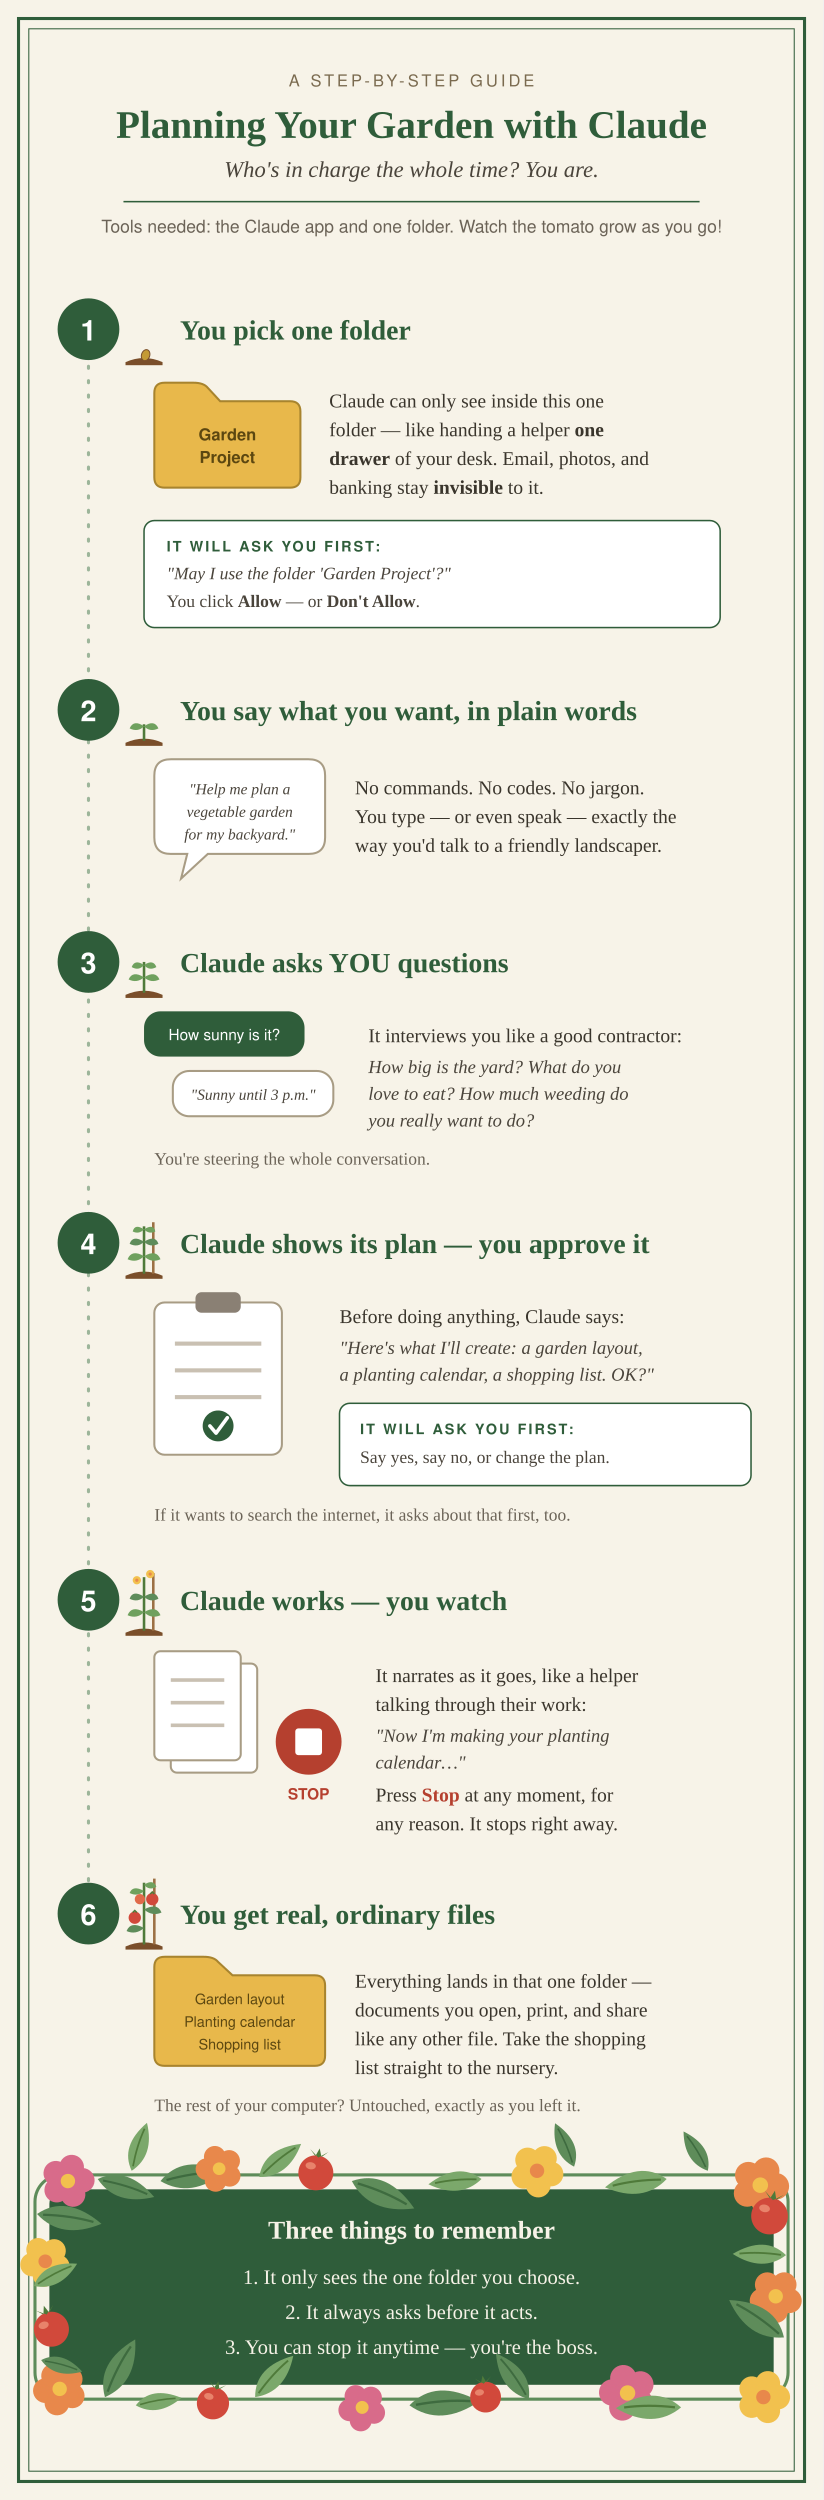
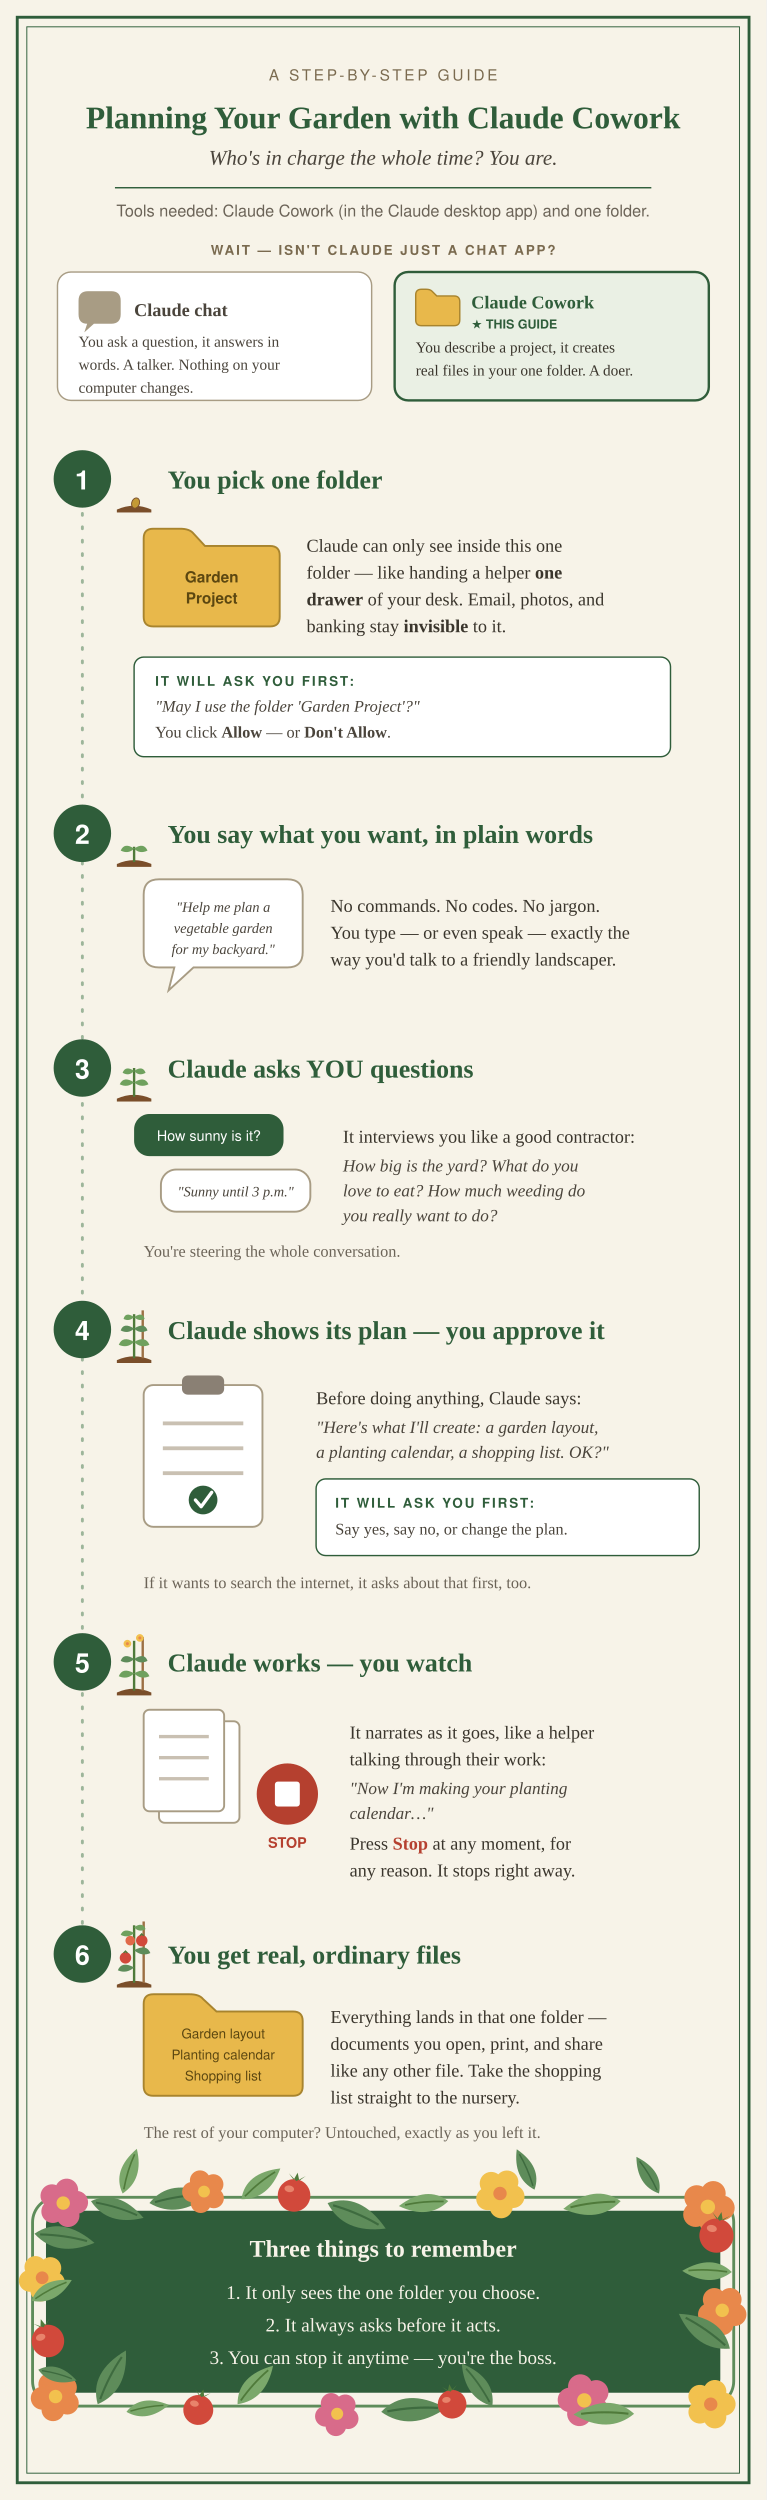
- <svg xmlns="http://www.w3.org/2000/svg" xmlns:xlink="http://www.w3.org/1999/xlink" viewBox="0 0 800 2430" font-family="Georgia, 'Times New Roman', serif">
+ <svg xmlns="http://www.w3.org/2000/svg" xmlns:xlink="http://www.w3.org/1999/xlink" viewBox="0 0 800 2610" font-family="Georgia, 'Times New Roman', serif">
  <defs>
    <g id="soil">
      <path d="M-18 2 Q0 -6 18 2 L18 5 L-18 5 Z" fill="#7A4E2A" />
    </g>
    <g id="petals">
      <circle cx="0" cy="-7" />
      <circle cx="6.7" cy="-2.2" />
      <circle cx="4.1" cy="5.7" />
      <circle cx="-4.1" cy="5.7" />
      <circle cx="-6.7" cy="-2.2" />
    </g>
    <path id="vleaf" d="M0 0 Q9 -9 19 -4 Q10 4 0 0 Z" fill="#5E8C5A" />
    <g id="bigLeafA">
      <path d="M0 0 Q14 -28 54 -20 Q30 10 0 0 Z" fill="#5E8C5A" />
      <path d="M5 -2 Q26 -13 47 -18" stroke="#3E6B3F" stroke-width="2" fill="none" />
    </g>
    <g id="bigLeafB">
      <path d="M0 0 Q14 -28 54 -20 Q30 10 0 0 Z" fill="#7BA86B" />
      <path d="M5 -2 Q26 -13 47 -18" stroke="#4F7A3A" stroke-width="2" fill="none" />
    </g>
    <g id="bloomP" fill="#D86B8A">
      <circle cx="0" cy="-14" r="12" />
      <circle cx="13.3" cy="-4.3" r="12" />
      <circle cx="8.2" cy="11.3" r="12" />
      <circle cx="-8.2" cy="11.3" r="12" />
      <circle cx="-13.3" cy="-4.3" r="12" />
      <circle r="7" fill="#F2C14E" />
    </g>
    <g id="bloomO" fill="#E8884B">
      <circle cx="0" cy="-14" r="12" />
      <circle cx="13.3" cy="-4.3" r="12" />
      <circle cx="8.2" cy="11.3" r="12" />
      <circle cx="-8.2" cy="11.3" r="12" />
      <circle cx="-13.3" cy="-4.3" r="12" />
      <circle r="7" fill="#F2C14E" />
    </g>
    <g id="bloomY" fill="#F2C14E">
      <circle cx="0" cy="-14" r="12" />
      <circle cx="13.3" cy="-4.3" r="12" />
      <circle cx="8.2" cy="11.3" r="12" />
      <circle cx="-8.2" cy="11.3" r="12" />
      <circle cx="-13.3" cy="-4.3" r="12" />
      <circle r="7" fill="#E8884B" />
    </g>
    <g id="tomatoBig">
      <circle r="17" fill="#D1493B" />
      <ellipse cx="-6" cy="-6" rx="5" ry="3.5" fill="#E8836B" />
      <path d="M0 -15 L-9 -22 L-3 -16 L0 -24 L3 -16 L9 -22 Z" fill="#4F7A3A" />
    </g>
  </defs>
-   <rect x="0" y="0" width="800" height="2430" fill="#F7F3E8" />
-   <rect x="18" y="18" width="764" height="2394" fill="none" stroke="#2F5D3A" stroke-width="3" />
-   <rect x="28" y="28" width="744" height="2374" fill="none" stroke="#2F5D3A" stroke-width="1" />
+   <rect x="0" y="0" width="800" height="2610" fill="#F7F3E8" />
+   <rect x="18" y="18" width="764" height="2574" fill="none" stroke="#2F5D3A" stroke-width="3" />
+   <rect x="28" y="28" width="744" height="2554" fill="none" stroke="#2F5D3A" stroke-width="1" />
  <text x="400" y="84" text-anchor="middle" font-size="16" letter-spacing="3" fill="#7A6A4F" font-family="Helvetica, Arial, sans-serif">A STEP-BY-STEP GUIDE</text>
-   <text x="400" y="134" text-anchor="middle" font-size="38" font-weight="bold" fill="#2F5D3A">Planning Your Garden with Claude</text>
+   <text x="400" y="134" text-anchor="middle" font-size="33" font-weight="bold" fill="#2F5D3A">Planning Your Garden with Claude Cowork</text>
  <text x="400" y="172" text-anchor="middle" font-size="22" font-style="italic" fill="#4A443B">Who's in charge the whole time? You are.</text>
  <line x1="120" y1="196" x2="680" y2="196" stroke="#2F5D3A" stroke-width="1.5" />
-   <text x="400" y="226" text-anchor="middle" font-size="17" fill="#6B6357" font-family="Helvetica, Arial, sans-serif">Tools needed: the Claude app and one folder. Watch the tomato grow as you go!</text>
-   <line x1="86" y1="300" x2="86" y2="1830" stroke="#9DB59A" stroke-width="3" stroke-dasharray="2 12" stroke-linecap="round" />
-   <circle cx="86" cy="320" r="30" fill="#2F5D3A" />
-   <text x="86" y="331" text-anchor="middle" font-size="28" font-weight="bold" fill="#FFFFFF" font-family="Helvetica, Arial, sans-serif">1</text>
-   <g transform="translate(140,350)">
+   <text x="400" y="226" text-anchor="middle" font-size="17" fill="#6B6357" font-family="Helvetica, Arial, sans-serif">Tools needed: Claude Cowork (in the Claude desktop app) and one folder.</text>
+   <text x="400" y="266" text-anchor="middle" font-size="14" font-weight="bold" letter-spacing="2" fill="#7A6A4F" font-family="Helvetica, Arial, sans-serif">WAIT — ISN'T CLAUDE JUST A CHAT APP?</text>
+   <rect x="60" y="284" width="328" height="134" rx="14" fill="#FFFFFF" stroke="#A89C84" stroke-width="1.5" />
+   <g transform="translate(82,304)">
+     <path d="M0 10 Q0 0 10 0 L34 0 Q44 0 44 10 L44 24 Q44 34 34 34 L16 34 L6 43 L9 34 Q0 34 0 24 Z" fill="#A89C84" />
+   </g>
+   <text x="140" y="330" font-size="19" font-weight="bold" fill="#4A443B">Claude chat</text>
+   <text x="82" y="362" font-size="16" fill="#4A443B">You ask a question, it answers in</text>
+   <text x="82" y="386" font-size="16" fill="#4A443B">words. A talker. Nothing on your</text>
+   <text x="82" y="410" font-size="16" fill="#4A443B">computer changes.</text>
+   <rect x="412" y="284" width="328" height="134" rx="14" fill="#EAF0E4" stroke="#2F5D3A" stroke-width="2.5" />
+   <g transform="translate(434,302)">
+     <path d="M0 8 L0 32 Q0 38 6 38 L40 38 Q46 38 46 32 L46 13 Q46 7 40 7 L22 7 L17 2 Q15 0 11 0 L6 0 Q0 0 0 6 Z" fill="#E8B84B" stroke="#A8842E" stroke-width="1.5" />
+   </g>
+   <text x="492" y="322" font-size="19" font-weight="bold" fill="#2F5D3A">Claude Cowork</text>
+   <text x="492" y="343" font-size="13" font-weight="bold" fill="#2F5D3A" font-family="Helvetica, Arial, sans-serif">★ THIS GUIDE</text>
+   <text x="434" y="368" font-size="16" fill="#3A352C">You describe a project, it creates</text>
+   <text x="434" y="392" font-size="16" fill="#3A352C">real files in your one folder. A doer.</text>
+   <line x1="86" y1="480" x2="86" y2="2040" stroke="#9DB59A" stroke-width="3" stroke-dasharray="2 12" stroke-linecap="round" />
+   <circle cx="86" cy="500" r="30" fill="#2F5D3A" />
+   <text x="86" y="511" text-anchor="middle" font-size="28" font-weight="bold" fill="#FFFFFF" font-family="Helvetica, Arial, sans-serif">1</text>
+   <g transform="translate(140,530)">
    <use xlink:href="#soil" />
    <ellipse cx="0" cy="-5" rx="4" ry="5.5" fill="#C49A35" stroke="#7A4E2A" stroke-width="1" transform="rotate(18)" />
  </g>
-   <text x="175" y="330" font-size="27" font-weight="bold" fill="#2F5D3A">You pick one folder</text>
-   <g transform="translate(150,372)">
+   <text x="175" y="510" font-size="27" font-weight="bold" fill="#2F5D3A">You pick one folder</text>
+   <g transform="translate(150,552)">
    <path d="M0 16 L0 92 Q0 102 10 102 L132 102 Q142 102 142 92 L142 28 Q142 18 132 18 L64 18 L52 5 Q48 0 38 0 L10 0 Q0 0 0 10 Z" fill="#E8B84B" stroke="#A8842E" stroke-width="2" />
    <text x="71" y="56" text-anchor="middle" font-size="16" font-weight="bold" fill="#5C4710" font-family="Helvetica, Arial, sans-serif">Garden</text>
    <text x="71" y="78" text-anchor="middle" font-size="16" font-weight="bold" fill="#5C4710" font-family="Helvetica, Arial, sans-serif">Project</text>
  </g>
-   <text x="320" y="396" font-size="19" fill="#3A352C">Claude can only see inside this one</text>
-   <text x="320" y="424" font-size="19" fill="#3A352C">folder — like handing a helper <tspan font-weight="bold">one</tspan>
+   <text x="320" y="576" font-size="19" fill="#3A352C">Claude can only see inside this one</text>
+   <text x="320" y="604" font-size="19" fill="#3A352C">folder — like handing a helper <tspan font-weight="bold">one</tspan>
  </text>
-   <text x="320" y="452" font-size="19" fill="#3A352C">
+   <text x="320" y="632" font-size="19" fill="#3A352C">
    <tspan font-weight="bold">drawer</tspan> of your desk. Email, photos, and</text>
-   <text x="320" y="480" font-size="19" fill="#3A352C">banking stay <tspan font-weight="bold">invisible</tspan> to it.</text>
-   <rect x="140" y="506" width="560" height="104" rx="10" fill="#FFFFFF" stroke="#2F5D3A" stroke-width="1.5" />
-   <text x="162" y="536" font-size="14" font-weight="bold" letter-spacing="2" fill="#2F5D3A" font-family="Helvetica, Arial, sans-serif">IT WILL ASK YOU FIRST:</text>
-   <text x="162" y="563" font-size="17" font-style="italic" fill="#4A443B">"May I use the folder 'Garden Project'?"</text>
-   <text x="162" y="590" font-size="17" fill="#4A443B">You click <tspan font-weight="bold">Allow</tspan> — or <tspan font-weight="bold">Don't Allow</tspan>.</text>
-   <circle cx="86" cy="690" r="30" fill="#2F5D3A" />
-   <text x="86" y="701" text-anchor="middle" font-size="28" font-weight="bold" fill="#FFFFFF" font-family="Helvetica, Arial, sans-serif">2</text>
-   <g transform="translate(140,720)">
+   <text x="320" y="660" font-size="19" fill="#3A352C">banking stay <tspan font-weight="bold">invisible</tspan> to it.</text>
+   <rect x="140" y="686" width="560" height="104" rx="10" fill="#FFFFFF" stroke="#2F5D3A" stroke-width="1.5" />
+   <text x="162" y="716" font-size="14" font-weight="bold" letter-spacing="2" fill="#2F5D3A" font-family="Helvetica, Arial, sans-serif">IT WILL ASK YOU FIRST:</text>
+   <text x="162" y="743" font-size="17" font-style="italic" fill="#4A443B">"May I use the folder 'Garden Project'?"</text>
+   <text x="162" y="770" font-size="17" fill="#4A443B">You click <tspan font-weight="bold">Allow</tspan> — or <tspan font-weight="bold">Don't Allow</tspan>.</text>
+   <circle cx="86" cy="870" r="30" fill="#2F5D3A" />
+   <text x="86" y="881" text-anchor="middle" font-size="28" font-weight="bold" fill="#FFFFFF" font-family="Helvetica, Arial, sans-serif">2</text>
+   <g transform="translate(140,900)">
    <use xlink:href="#soil" />
    <path d="M0 0 L0 -16" stroke="#4F7A3A" stroke-width="2.5" fill="none" />
    <path d="M0 -14 Q-10 -21 -14 -12 Q-6 -8 0 -14 Z" fill="#6FA15E" />
    <path d="M0 -14 Q10 -21 14 -12 Q6 -8 0 -14 Z" fill="#6FA15E" />
  </g>
-   <text x="175" y="700" font-size="27" font-weight="bold" fill="#2F5D3A">You say what you want, in plain words</text>
-   <g transform="translate(150,738)">
+   <text x="175" y="880" font-size="27" font-weight="bold" fill="#2F5D3A">You say what you want, in plain words</text>
+   <g transform="translate(150,918)">
    <path d="M0 16 Q0 0 16 0 L150 0 Q166 0 166 16 L166 76 Q166 92 150 92 L52 92 L26 116 L32 92 L16 92 Q0 92 0 76 Z" fill="#FFFFFF" stroke="#A89C84" stroke-width="2" />
    <text x="83" y="34" text-anchor="middle" font-size="15" font-style="italic" fill="#4A443B">"Help me plan a</text>
    <text x="83" y="56" text-anchor="middle" font-size="15" font-style="italic" fill="#4A443B">vegetable garden</text>
    <text x="83" y="78" text-anchor="middle" font-size="15" font-style="italic" fill="#4A443B">for my backyard."</text>
  </g>
-   <text x="345" y="772" font-size="19" fill="#3A352C">No commands. No codes. No jargon.</text>
-   <text x="345" y="800" font-size="19" fill="#3A352C">You type — or even speak — exactly the</text>
-   <text x="345" y="828" font-size="19" fill="#3A352C">way you'd talk to a friendly landscaper.</text>
-   <circle cx="86" cy="935" r="30" fill="#2F5D3A" />
-   <text x="86" y="946" text-anchor="middle" font-size="28" font-weight="bold" fill="#FFFFFF" font-family="Helvetica, Arial, sans-serif">3</text>
-   <g transform="translate(140,965)">
+   <text x="345" y="952" font-size="19" fill="#3A352C">No commands. No codes. No jargon.</text>
+   <text x="345" y="980" font-size="19" fill="#3A352C">You type — or even speak — exactly the</text>
+   <text x="345" y="1008" font-size="19" fill="#3A352C">way you'd talk to a friendly landscaper.</text>
+   <circle cx="86" cy="1115" r="30" fill="#2F5D3A" />
+   <text x="86" y="1126" text-anchor="middle" font-size="28" font-weight="bold" fill="#FFFFFF" font-family="Helvetica, Arial, sans-serif">3</text>
+   <g transform="translate(140,1145)">
    <use xlink:href="#soil" />
    <path d="M0 0 L0 -30" stroke="#4F7A3A" stroke-width="2.5" fill="none" />
    <path d="M0 -15 Q-11 -22 -15 -13 Q-7 -9 0 -15 Z" fill="#6FA15E" />
    <path d="M0 -15 Q11 -22 15 -13 Q7 -9 0 -15 Z" fill="#6FA15E" />
    <path d="M0 -27 Q-9 -33 -12 -25 Q-5 -21 0 -27 Z" fill="#6FA15E" />
    <path d="M0 -27 Q9 -33 12 -25 Q5 -21 0 -27 Z" fill="#6FA15E" />
  </g>
-   <text x="175" y="945" font-size="27" font-weight="bold" fill="#2F5D3A">Claude asks YOU questions</text>
-   <g transform="translate(140,983)">
+   <text x="175" y="1125" font-size="27" font-weight="bold" fill="#2F5D3A">Claude asks YOU questions</text>
+   <g transform="translate(140,1163)">
    <rect x="0" y="0" width="156" height="44" rx="16" fill="#2F5D3A" />
    <text x="78" y="28" text-anchor="middle" font-size="15" fill="#FFFFFF" font-family="Helvetica, Arial, sans-serif">How sunny is it?</text>
    <rect x="28" y="58" width="156" height="44" rx="16" fill="#FFFFFF" stroke="#A89C84" stroke-width="2" />
    <text x="106" y="86" text-anchor="middle" font-size="15" font-style="italic" fill="#4A443B">"Sunny until 3 p.m."</text>
  </g>
-   <text x="358" y="1013" font-size="19" fill="#3A352C">It interviews you like a good contractor:</text>
-   <text x="358" y="1043" font-size="18" font-style="italic" fill="#4A443B">How big is the yard? What do you</text>
-   <text x="358" y="1069" font-size="18" font-style="italic" fill="#4A443B">love to eat? How much weeding do</text>
-   <text x="358" y="1095" font-size="18" font-style="italic" fill="#4A443B">you really want to do?</text>
-   <text x="150" y="1132" font-size="17" fill="#6B6357">You're steering the whole conversation.</text>
-   <circle cx="86" cy="1208" r="30" fill="#2F5D3A" />
-   <text x="86" y="1219" text-anchor="middle" font-size="28" font-weight="bold" fill="#FFFFFF" font-family="Helvetica, Arial, sans-serif">4</text>
-   <g transform="translate(140,1238)">
+   <text x="358" y="1193" font-size="19" fill="#3A352C">It interviews you like a good contractor:</text>
+   <text x="358" y="1223" font-size="18" font-style="italic" fill="#4A443B">How big is the yard? What do you</text>
+   <text x="358" y="1249" font-size="18" font-style="italic" fill="#4A443B">love to eat? How much weeding do</text>
+   <text x="358" y="1275" font-size="18" font-style="italic" fill="#4A443B">you really want to do?</text>
+   <text x="150" y="1312" font-size="17" fill="#6B6357">You're steering the whole conversation.</text>
+   <circle cx="86" cy="1388" r="30" fill="#2F5D3A" />
+   <text x="86" y="1399" text-anchor="middle" font-size="28" font-weight="bold" fill="#FFFFFF" font-family="Helvetica, Arial, sans-serif">4</text>
+   <g transform="translate(140,1418)">
    <use xlink:href="#soil" />
    <line x1="9" y1="0" x2="9" y2="-50" stroke="#9C7044" stroke-width="2.5" />
    <path d="M0 0 L0 -46" stroke="#4F7A3A" stroke-width="2.5" fill="none" />
    <path d="M0 -17 Q-12 -24 -16 -14 Q-7 -10 0 -17 Z" fill="#6FA15E" />
    <path d="M0 -17 Q12 -24 16 -14 Q7 -10 0 -17 Z" fill="#6FA15E" />
    <path d="M0 -31 Q-11 -38 -14 -29 Q-6 -25 0 -31 Z" fill="#5E8C5A" />
    <path d="M0 -31 Q11 -38 14 -29 Q6 -25 0 -31 Z" fill="#5E8C5A" />
    <path d="M0 -43 Q-9 -49 -11 -41 Q-5 -38 0 -43 Z" fill="#6FA15E" />
    <path d="M0 -43 Q9 -49 11 -41 Q5 -38 0 -43 Z" fill="#6FA15E" />
  </g>
-   <text x="175" y="1218" font-size="27" font-weight="bold" fill="#2F5D3A">Claude shows its plan — you approve it</text>
-   <g transform="translate(150,1256)">
+   <text x="175" y="1398" font-size="27" font-weight="bold" fill="#2F5D3A">Claude shows its plan — you approve it</text>
+   <g transform="translate(150,1436)">
    <rect x="0" y="10" width="124" height="148" rx="10" fill="#FFFFFF" stroke="#A89C84" stroke-width="2" />
    <rect x="40" y="0" width="44" height="20" rx="6" fill="#8A8074" />
    <line x1="20" y1="50" x2="104" y2="50" stroke="#C9C0B2" stroke-width="4" />
    <line x1="20" y1="76" x2="104" y2="76" stroke="#C9C0B2" stroke-width="4" />
    <line x1="20" y1="102" x2="104" y2="102" stroke="#C9C0B2" stroke-width="4" />
    <circle cx="62" cy="130" r="15" fill="#2F5D3A" />
    <path d="M54 130 L60 137 L71 122" stroke="#FFFFFF" stroke-width="3.5" fill="none" stroke-linecap="round" stroke-linejoin="round" />
  </g>
-   <text x="330" y="1286" font-size="19" fill="#3A352C">Before doing anything, Claude says:</text>
-   <text x="330" y="1316" font-size="18" font-style="italic" fill="#4A443B">"Here's what I'll create: a garden layout,</text>
-   <text x="330" y="1342" font-size="18" font-style="italic" fill="#4A443B">a planting calendar, a shopping list. OK?"</text>
-   <rect x="330" y="1364" width="400" height="80" rx="10" fill="#FFFFFF" stroke="#2F5D3A" stroke-width="1.5" />
-   <text x="350" y="1394" font-size="14" font-weight="bold" letter-spacing="2" fill="#2F5D3A" font-family="Helvetica, Arial, sans-serif">IT WILL ASK YOU FIRST:</text>
-   <text x="350" y="1422" font-size="17" fill="#4A443B">Say yes, say no, or change the plan.</text>
-   <text x="150" y="1478" font-size="17" fill="#6B6357">If it wants to search the internet, it asks about that first, too.</text>
-   <circle cx="86" cy="1555" r="30" fill="#2F5D3A" />
-   <text x="86" y="1566" text-anchor="middle" font-size="28" font-weight="bold" fill="#FFFFFF" font-family="Helvetica, Arial, sans-serif">5</text>
-   <g transform="translate(140,1585)">
+   <text x="330" y="1466" font-size="19" fill="#3A352C">Before doing anything, Claude says:</text>
+   <text x="330" y="1496" font-size="18" font-style="italic" fill="#4A443B">"Here's what I'll create: a garden layout,</text>
+   <text x="330" y="1522" font-size="18" font-style="italic" fill="#4A443B">a planting calendar, a shopping list. OK?"</text>
+   <rect x="330" y="1544" width="400" height="80" rx="10" fill="#FFFFFF" stroke="#2F5D3A" stroke-width="1.5" />
+   <text x="350" y="1574" font-size="14" font-weight="bold" letter-spacing="2" fill="#2F5D3A" font-family="Helvetica, Arial, sans-serif">IT WILL ASK YOU FIRST:</text>
+   <text x="350" y="1602" font-size="17" fill="#4A443B">Say yes, say no, or change the plan.</text>
+   <text x="150" y="1658" font-size="17" fill="#6B6357">If it wants to search the internet, it asks about that first, too.</text>
+   <circle cx="86" cy="1735" r="30" fill="#2F5D3A" />
+   <text x="86" y="1746" text-anchor="middle" font-size="28" font-weight="bold" fill="#FFFFFF" font-family="Helvetica, Arial, sans-serif">5</text>
+   <g transform="translate(140,1765)">
    <use xlink:href="#soil" />
    <line x1="9" y1="0" x2="9" y2="-56" stroke="#9C7044" stroke-width="2.5" />
    <path d="M0 0 L0 -52" stroke="#4F7A3A" stroke-width="2.5" fill="none" />
    <path d="M0 -18 Q-12 -25 -16 -15 Q-7 -11 0 -18 Z" fill="#6FA15E" />
    <path d="M0 -18 Q12 -25 16 -15 Q7 -11 0 -18 Z" fill="#6FA15E" />
    <path d="M0 -33 Q-11 -40 -14 -31 Q-6 -27 0 -33 Z" fill="#5E8C5A" />
    <path d="M0 -33 Q11 -40 14 -31 Q6 -27 0 -33 Z" fill="#5E8C5A" />
    <circle cx="-7" cy="-49" r="4" fill="#F2C14E" />
    <circle cx="-7" cy="-49" r="1.6" fill="#E8884B" />
    <circle cx="6" cy="-55" r="4" fill="#F2C14E" />
    <circle cx="6" cy="-55" r="1.6" fill="#E8884B" />
  </g>
-   <text x="175" y="1565" font-size="27" font-weight="bold" fill="#2F5D3A">Claude works — you watch</text>
-   <g transform="translate(150,1605)">
+   <text x="175" y="1745" font-size="27" font-weight="bold" fill="#2F5D3A">Claude works — you watch</text>
+   <g transform="translate(150,1785)">
    <rect x="16" y="12" width="84" height="106" rx="6" fill="#FFFFFF" stroke="#A89C84" stroke-width="2" />
    <rect x="0" y="0" width="84" height="106" rx="6" fill="#FFFFFF" stroke="#A89C84" stroke-width="2" />
    <line x1="16" y1="28" x2="68" y2="28" stroke="#C9C0B2" stroke-width="3.5" />
    <line x1="16" y1="50" x2="68" y2="50" stroke="#C9C0B2" stroke-width="3.5" />
    <line x1="16" y1="72" x2="68" y2="72" stroke="#C9C0B2" stroke-width="3.5" />
    <circle cx="150" cy="88" r="32" fill="#B5402F" />
    <rect x="137" y="75" width="26" height="26" rx="3" fill="#FFFFFF" />
    <text x="150" y="144" text-anchor="middle" font-size="15" font-weight="bold" fill="#B5402F" font-family="Helvetica, Arial, sans-serif">STOP</text>
  </g>
-   <text x="365" y="1635" font-size="19" fill="#3A352C">It narrates as it goes, like a helper</text>
-   <text x="365" y="1663" font-size="19" fill="#3A352C">talking through their work:</text>
-   <text x="365" y="1693" font-size="18" font-style="italic" fill="#4A443B">"Now I'm making your planting</text>
-   <text x="365" y="1719" font-size="18" font-style="italic" fill="#4A443B">calendar…"</text>
-   <text x="365" y="1751" font-size="19" fill="#3A352C">Press <tspan font-weight="bold" fill="#B5402F">Stop</tspan> at any moment, for</text>
-   <text x="365" y="1779" font-size="19" fill="#3A352C">any reason. It stops right away.</text>
-   <circle cx="86" cy="1860" r="30" fill="#2F5D3A" />
-   <text x="86" y="1871" text-anchor="middle" font-size="28" font-weight="bold" fill="#FFFFFF" font-family="Helvetica, Arial, sans-serif">6</text>
-   <g transform="translate(140,1890)">
+   <text x="365" y="1815" font-size="19" fill="#3A352C">It narrates as it goes, like a helper</text>
+   <text x="365" y="1843" font-size="19" fill="#3A352C">talking through their work:</text>
+   <text x="365" y="1873" font-size="18" font-style="italic" fill="#4A443B">"Now I'm making your planting</text>
+   <text x="365" y="1899" font-size="18" font-style="italic" fill="#4A443B">calendar…"</text>
+   <text x="365" y="1931" font-size="19" fill="#3A352C">Press <tspan font-weight="bold" fill="#B5402F">Stop</tspan> at any moment, for</text>
+   <text x="365" y="1959" font-size="19" fill="#3A352C">any reason. It stops right away.</text>
+   <circle cx="86" cy="2040" r="30" fill="#2F5D3A" />
+   <text x="86" y="2051" text-anchor="middle" font-size="28" font-weight="bold" fill="#FFFFFF" font-family="Helvetica, Arial, sans-serif">6</text>
+   <g transform="translate(140,2070)">
    <use xlink:href="#soil" />
    <line x1="10" y1="0" x2="10" y2="-64" stroke="#9C7044" stroke-width="2.5" />
    <path d="M0 0 L0 -60" stroke="#4F7A3A" stroke-width="2.5" fill="none" />
    <path d="M0 -16 Q-13 -23 -17 -13 Q-8 -9 0 -16 Z" fill="#5E8C5A" />
    <path d="M0 -34 Q13 -41 17 -31 Q8 -27 0 -34 Z" fill="#5E8C5A" />
    <path d="M0 -52 Q-11 -58 -14 -50 Q-6 -46 0 -52 Z" fill="#6FA15E" />
    <path d="M0 -58 Q9 -64 12 -56 Q5 -52 0 -58 Z" fill="#6FA15E" />
    <circle cx="-9" cy="-26" r="6" fill="#D1493B" />
    <path d="M-11 -31 L-9 -33 L-7 -31" stroke="#4F7A3A" stroke-width="1.5" fill="none" />
    <circle cx="8" cy="-44" r="6" fill="#D1493B" />
    <path d="M6 -49 L8 -51 L10 -49" stroke="#4F7A3A" stroke-width="1.5" fill="none" />
    <circle cx="-4" cy="-44" r="5" fill="#E06A4A" />
  </g>
-   <text x="175" y="1870" font-size="27" font-weight="bold" fill="#2F5D3A">You get real, ordinary files</text>
-   <g transform="translate(150,1902)">
+   <text x="175" y="2050" font-size="27" font-weight="bold" fill="#2F5D3A">You get real, ordinary files</text>
+   <g transform="translate(150,2082)">
    <path d="M0 14 L0 96 Q0 106 10 106 L156 106 Q166 106 166 96 L166 28 Q166 18 156 18 L76 18 L62 5 Q58 0 48 0 L10 0 Q0 0 0 10 Z" fill="#E8B84B" stroke="#A8842E" stroke-width="2" />
    <text x="83" y="46" text-anchor="middle" font-size="14" fill="#5C4710" font-family="Helvetica, Arial, sans-serif">Garden layout</text>
    <text x="83" y="68" text-anchor="middle" font-size="14" fill="#5C4710" font-family="Helvetica, Arial, sans-serif">Planting calendar</text>
    <text x="83" y="90" text-anchor="middle" font-size="14" fill="#5C4710" font-family="Helvetica, Arial, sans-serif">Shopping list</text>
  </g>
-   <text x="345" y="1932" font-size="19" fill="#3A352C">Everything lands in that one folder —</text>
-   <text x="345" y="1960" font-size="19" fill="#3A352C">documents you open, print, and share</text>
-   <text x="345" y="1988" font-size="19" fill="#3A352C">like any other file. Take the shopping</text>
-   <text x="345" y="2016" font-size="19" fill="#3A352C">list straight to the nursery.</text>
-   <text x="150" y="2052" font-size="17" fill="#6B6357">The rest of your computer? Untouched, exactly as you left it.</text>
-   <rect x="34" y="2114" width="732" height="218" rx="26" fill="none" stroke="#5E8C5A" stroke-width="3" />
-   <rect x="48" y="2128" width="704" height="190" rx="14" fill="#2F5D3A" />
-   <use xlink:href="#bigLeafA" transform="translate(95,2118) rotate(38)" />
-   <use xlink:href="#bigLeafB" transform="translate(128,2110) rotate(-52) scale(0.85)" />
-   <use xlink:href="#bigLeafA" transform="translate(156,2120) rotate(12) scale(1.1)" />
-   <use xlink:href="#bloomP" transform="translate(66,2120) rotate(15)" />
-   <use xlink:href="#bloomO" transform="translate(213,2108) rotate(-20) scale(0.88)" />
-   <use xlink:href="#bigLeafB" transform="translate(252,2116) rotate(-18) scale(0.9)" />
-   <use xlink:href="#tomatoBig" transform="translate(307,2112) rotate(9)" />
-   <use xlink:href="#bigLeafA" transform="translate(342,2120) rotate(44) scale(1.15)" />
-   <use xlink:href="#bigLeafB" transform="translate(468,2118) scale(-0.9,0.9) rotate(26)" />
-   <use xlink:href="#bloomY" transform="translate(522,2110) rotate(31)" />
-   <use xlink:href="#bigLeafA" transform="translate(558,2106) scale(-1,1) rotate(-46) scale(0.8)" />
-   <use xlink:href="#bigLeafB" transform="translate(648,2118) scale(-1.05,1.05) rotate(28)" />
-   <use xlink:href="#bigLeafA" transform="translate(688,2110) scale(-0.78,0.78) rotate(-38)" />
-   <use xlink:href="#bloomO" transform="translate(739,2124) rotate(22) scale(1.08)" />
-   <use xlink:href="#bloomO" transform="translate(58,2322) rotate(-25)" />
-   <use xlink:href="#bigLeafA" transform="translate(102,2330) rotate(-42) scale(1.1)" />
-   <use xlink:href="#bigLeafB" transform="translate(132,2338) rotate(11) scale(0.78)" />
-   <use xlink:href="#tomatoBig" transform="translate(207,2336) rotate(14) scale(0.92)" />
-   <use xlink:href="#bigLeafB" transform="translate(248,2330) rotate(-27) scale(0.95)" />
-   <use xlink:href="#bloomP" transform="translate(352,2340) rotate(42) scale(0.9)" />
-   <use xlink:href="#bigLeafA" transform="translate(398,2338) rotate(17) scale(1.18)" />
-   <use xlink:href="#tomatoBig" transform="translate(472,2330) rotate(-8) scale(0.88)" />
-   <use xlink:href="#bigLeafA" transform="translate(514,2332) scale(-0.95,0.95) rotate(-34)" />
-   <use xlink:href="#bloomP" transform="translate(610,2326) rotate(-16) scale(1.07)" />
-   <use xlink:href="#bigLeafB" transform="translate(662,2340) scale(-1.1,1.1) rotate(21)" />
-   <use xlink:href="#bloomY" transform="translate(742,2330) rotate(18)" />
-   <use xlink:href="#bigLeafA" transform="translate(36,2152) rotate(29) scale(1.1)" />
-   <use xlink:href="#bloomY" transform="translate(44,2198) rotate(-32) scale(0.95)" />
-   <use xlink:href="#bigLeafB" transform="translate(33,2222) rotate(-7) scale(0.82)" />
-   <use xlink:href="#tomatoBig" transform="translate(50,2264) rotate(-18)" />
-   <use xlink:href="#bigLeafA" transform="translate(40,2294) rotate(36) scale(0.72)" />
-   <use xlink:href="#tomatoBig" transform="translate(748,2154) rotate(12) scale(1.05)" />
-   <use xlink:href="#bigLeafB" transform="translate(764,2192) scale(-0.9,0.9) rotate(19)" />
-   <use xlink:href="#bloomO" transform="translate(754,2232) rotate(36)" />
-   <use xlink:href="#bigLeafA" transform="translate(762,2272) scale(-1.12,1.12) rotate(-14)" />
-   <text x="400" y="2176" text-anchor="middle" font-size="25" font-weight="bold" fill="#F7F3E8">Three things to remember</text>
-   <text x="400" y="2220" text-anchor="middle" font-size="20" fill="#F7F3E8">1.  It only sees the one folder you choose.</text>
-   <text x="400" y="2254" text-anchor="middle" font-size="20" fill="#F7F3E8">2.  It always asks before it acts.</text>
-   <text x="400" y="2288" text-anchor="middle" font-size="20" fill="#F7F3E8">3.  You can stop it anytime — you're the boss.</text>
+   <text x="345" y="2112" font-size="19" fill="#3A352C">Everything lands in that one folder —</text>
+   <text x="345" y="2140" font-size="19" fill="#3A352C">documents you open, print, and share</text>
+   <text x="345" y="2168" font-size="19" fill="#3A352C">like any other file. Take the shopping</text>
+   <text x="345" y="2196" font-size="19" fill="#3A352C">list straight to the nursery.</text>
+   <text x="150" y="2232" font-size="17" fill="#6B6357">The rest of your computer? Untouched, exactly as you left it.</text>
+   <rect x="34" y="2294" width="732" height="218" rx="26" fill="none" stroke="#5E8C5A" stroke-width="3" />
+   <rect x="48" y="2308" width="704" height="190" rx="14" fill="#2F5D3A" />
+   <use xlink:href="#bigLeafA" transform="translate(95,2298) rotate(38)" />
+   <use xlink:href="#bigLeafB" transform="translate(128,2290) rotate(-52) scale(0.85)" />
+   <use xlink:href="#bigLeafA" transform="translate(156,2300) rotate(12) scale(1.1)" />
+   <use xlink:href="#bloomP" transform="translate(66,2300) rotate(15)" />
+   <use xlink:href="#bloomO" transform="translate(213,2288) rotate(-20) scale(0.88)" />
+   <use xlink:href="#bigLeafB" transform="translate(252,2296) rotate(-18) scale(0.9)" />
+   <use xlink:href="#tomatoBig" transform="translate(307,2292) rotate(9)" />
+   <use xlink:href="#bigLeafA" transform="translate(342,2300) rotate(44) scale(1.15)" />
+   <use xlink:href="#bigLeafB" transform="translate(468,2298) scale(-0.9,0.9) rotate(26)" />
+   <use xlink:href="#bloomY" transform="translate(522,2290) rotate(31)" />
+   <use xlink:href="#bigLeafA" transform="translate(558,2286) scale(-1,1) rotate(-46) scale(0.8)" />
+   <use xlink:href="#bigLeafB" transform="translate(648,2298) scale(-1.05,1.05) rotate(28)" />
+   <use xlink:href="#bigLeafA" transform="translate(688,2290) scale(-0.78,0.78) rotate(-38)" />
+   <use xlink:href="#bloomO" transform="translate(739,2304) rotate(22) scale(1.08)" />
+   <use xlink:href="#bloomO" transform="translate(58,2502) rotate(-25)" />
+   <use xlink:href="#bigLeafA" transform="translate(102,2510) rotate(-42) scale(1.1)" />
+   <use xlink:href="#bigLeafB" transform="translate(132,2518) rotate(11) scale(0.78)" />
+   <use xlink:href="#tomatoBig" transform="translate(207,2516) rotate(14) scale(0.92)" />
+   <use xlink:href="#bigLeafB" transform="translate(248,2510) rotate(-27) scale(0.95)" />
+   <use xlink:href="#bloomP" transform="translate(352,2520) rotate(42) scale(0.9)" />
+   <use xlink:href="#bigLeafA" transform="translate(398,2518) rotate(17) scale(1.18)" />
+   <use xlink:href="#tomatoBig" transform="translate(472,2510) rotate(-8) scale(0.88)" />
+   <use xlink:href="#bigLeafA" transform="translate(514,2512) scale(-0.95,0.95) rotate(-34)" />
+   <use xlink:href="#bloomP" transform="translate(610,2506) rotate(-16) scale(1.07)" />
+   <use xlink:href="#bigLeafB" transform="translate(662,2520) scale(-1.1,1.1) rotate(21)" />
+   <use xlink:href="#bloomY" transform="translate(742,2510) rotate(18)" />
+   <use xlink:href="#bigLeafA" transform="translate(36,2332) rotate(29) scale(1.1)" />
+   <use xlink:href="#bloomY" transform="translate(44,2378) rotate(-32) scale(0.95)" />
+   <use xlink:href="#bigLeafB" transform="translate(33,2402) rotate(-7) scale(0.82)" />
+   <use xlink:href="#tomatoBig" transform="translate(50,2444) rotate(-18)" />
+   <use xlink:href="#bigLeafA" transform="translate(40,2474) rotate(36) scale(0.72)" />
+   <use xlink:href="#tomatoBig" transform="translate(748,2334) rotate(12) scale(1.05)" />
+   <use xlink:href="#bigLeafB" transform="translate(764,2372) scale(-0.9,0.9) rotate(19)" />
+   <use xlink:href="#bloomO" transform="translate(754,2412) rotate(36)" />
+   <use xlink:href="#bigLeafA" transform="translate(762,2452) scale(-1.12,1.12) rotate(-14)" />
+   <text x="400" y="2356" text-anchor="middle" font-size="25" font-weight="bold" fill="#F7F3E8">Three things to remember</text>
+   <text x="400" y="2400" text-anchor="middle" font-size="20" fill="#F7F3E8">1.  It only sees the one folder you choose.</text>
+   <text x="400" y="2434" text-anchor="middle" font-size="20" fill="#F7F3E8">2.  It always asks before it acts.</text>
+   <text x="400" y="2468" text-anchor="middle" font-size="20" fill="#F7F3E8">3.  You can stop it anytime — you're the boss.</text>
</svg>
